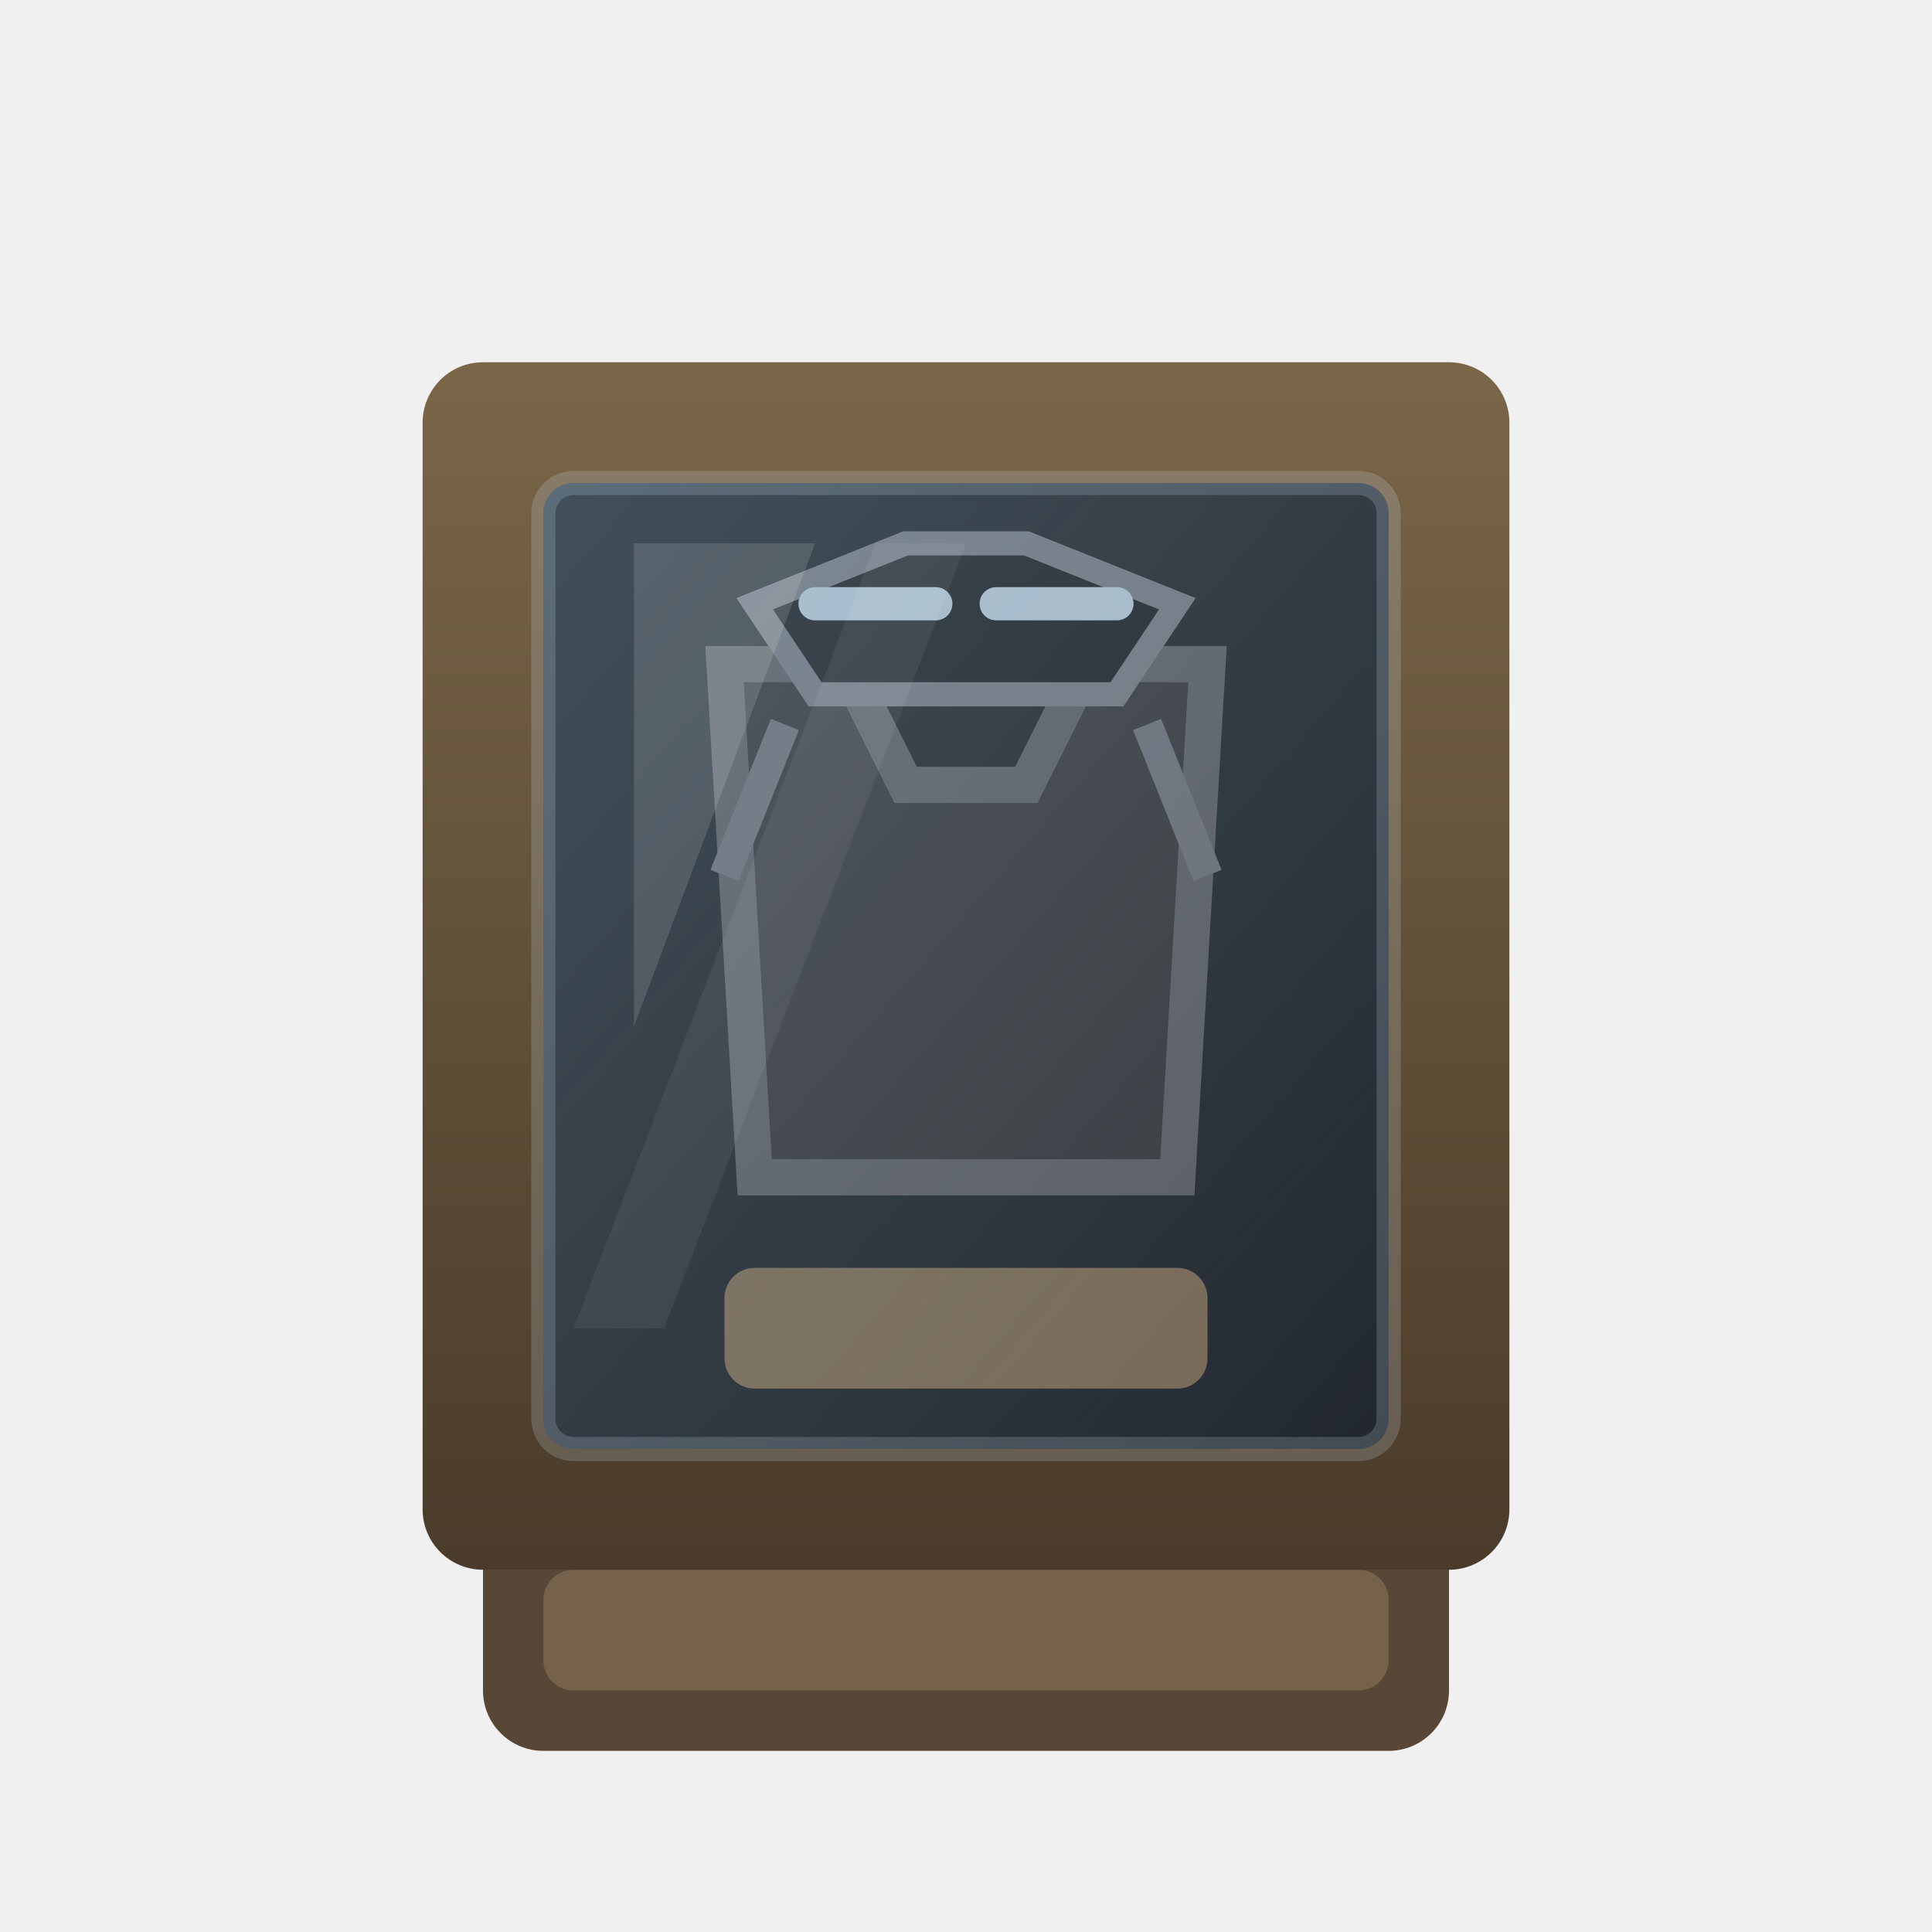
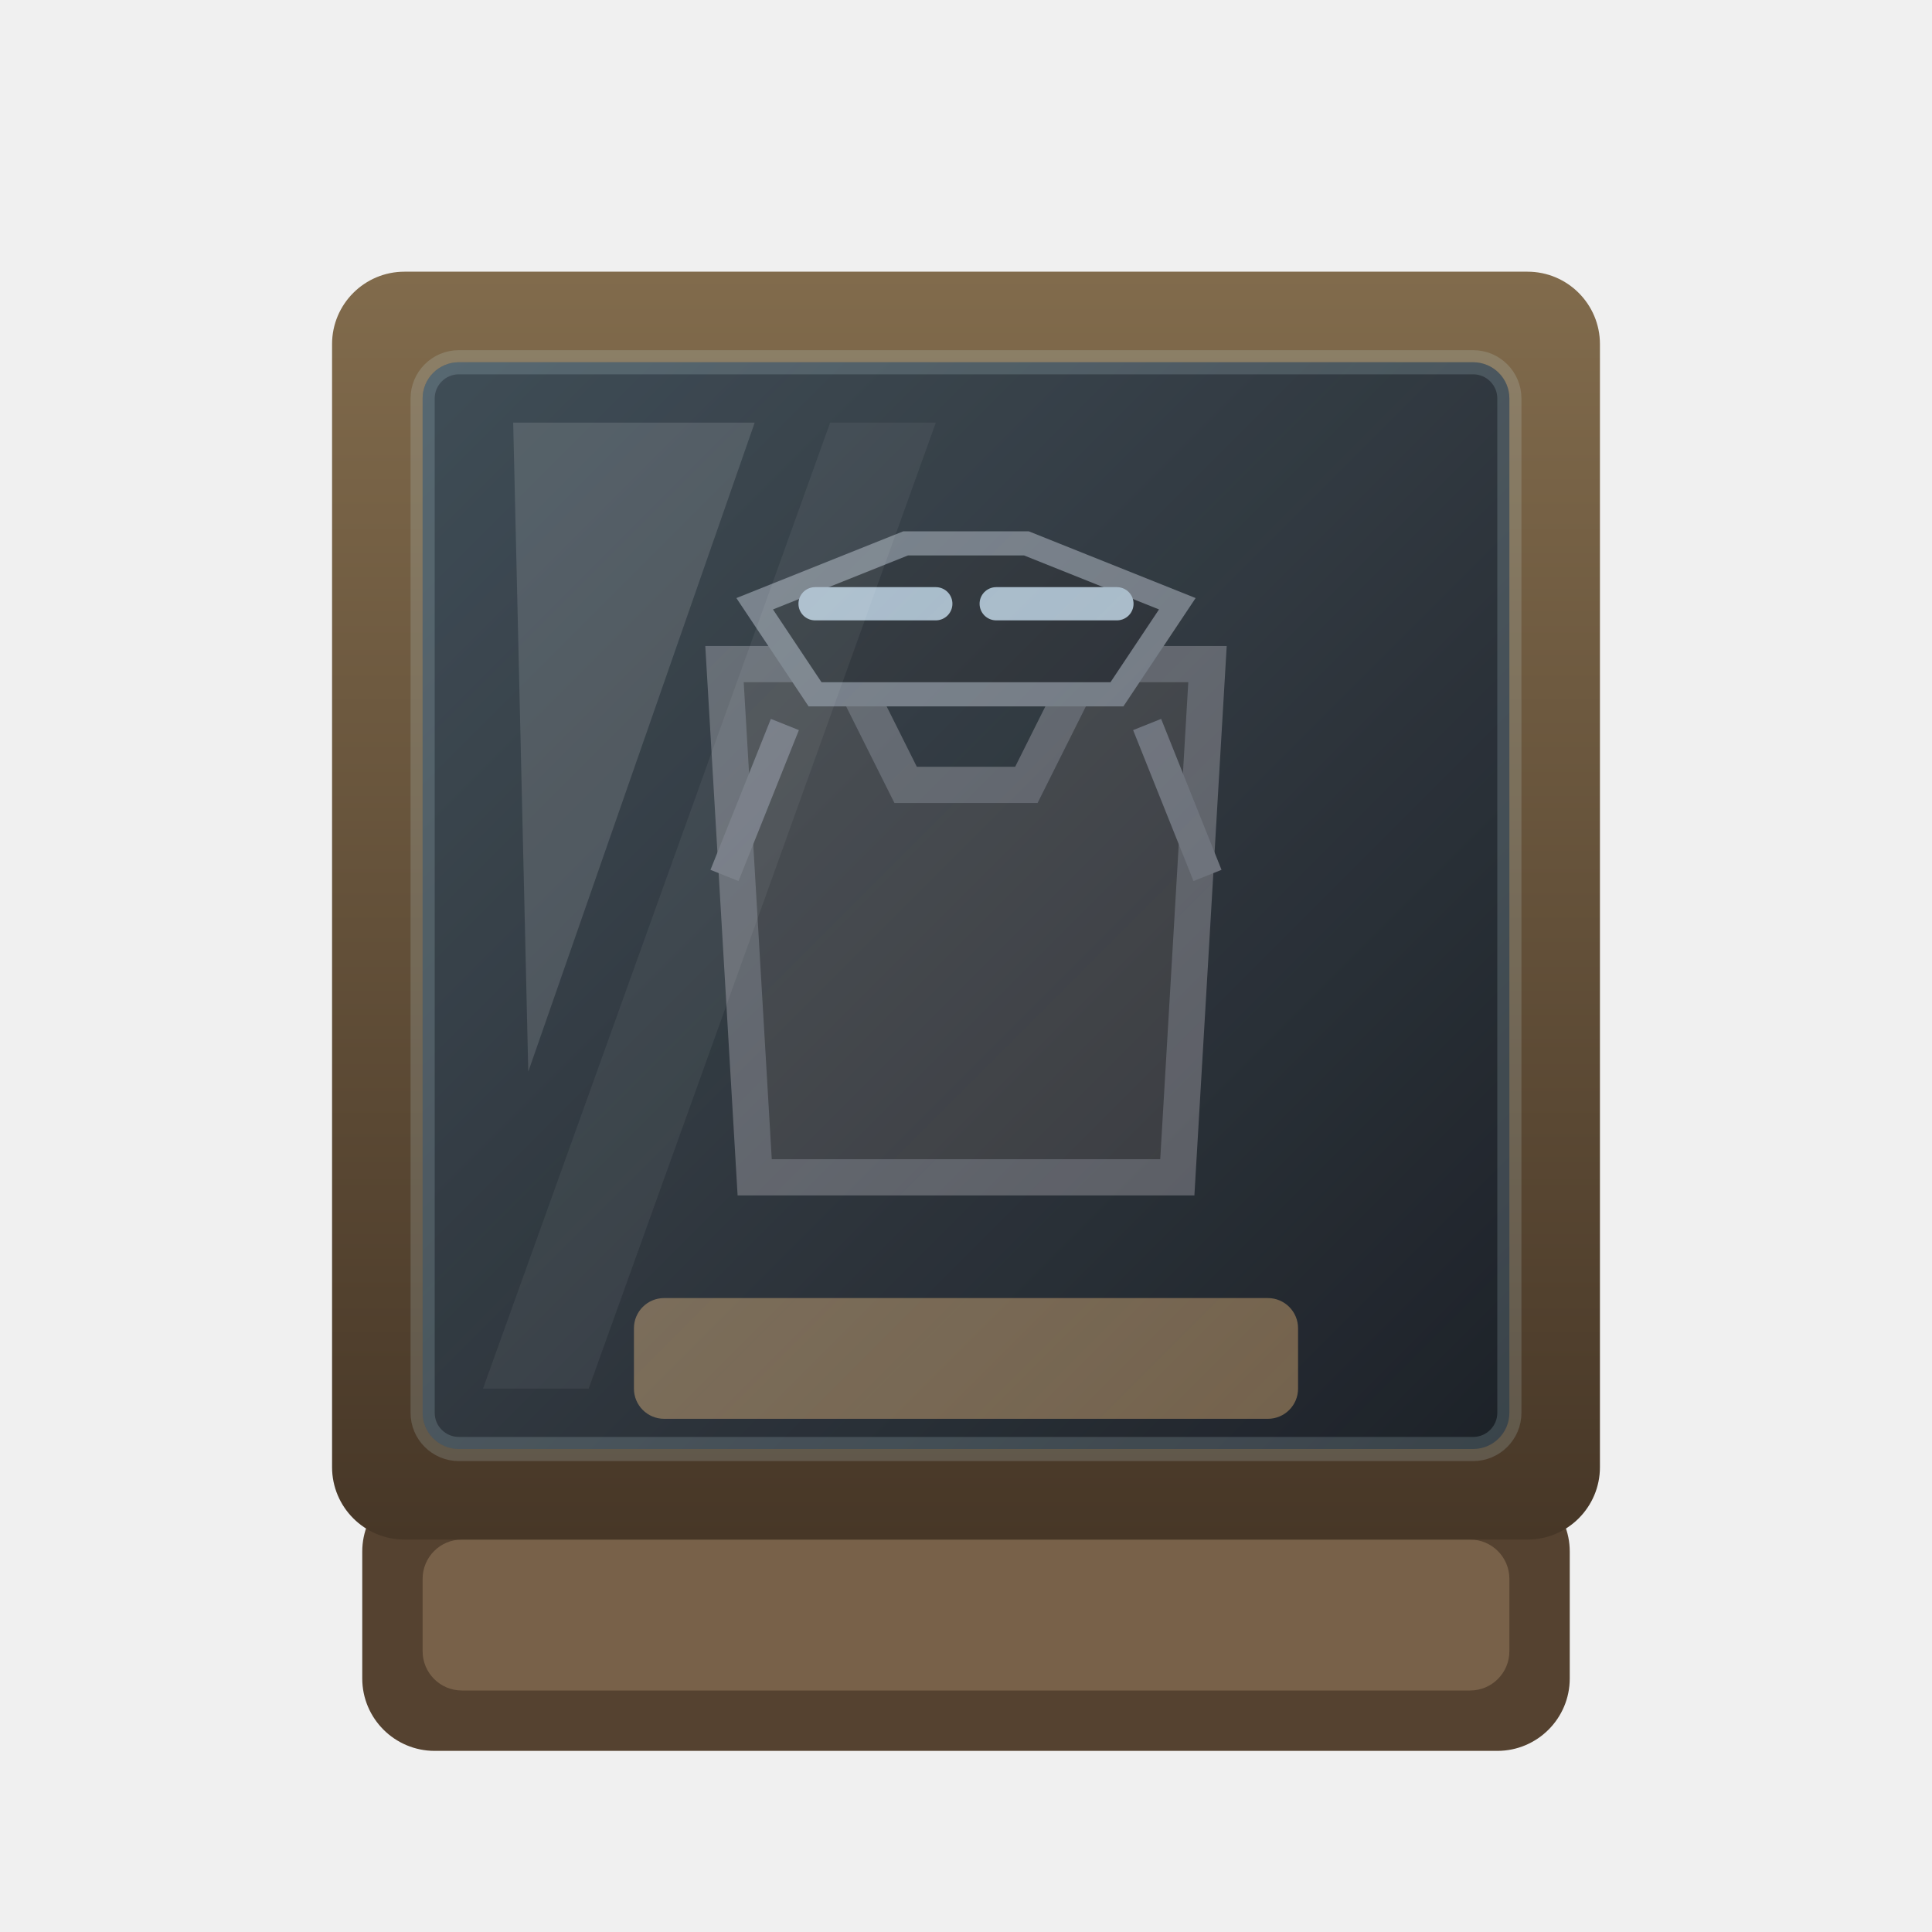
<svg xmlns="http://www.w3.org/2000/svg" viewBox="0 0 64 64">
  <defs>
    <linearGradient id="frame" x1="0" y1="0" x2="0" y2="1">
-       <stop offset="0" stop-color="#7a6648" />
-       <stop offset="1" stop-color="#4a3b2a" />
+       <stop offset="0" stop-color="#816b4c" />
+       <stop offset="1" stop-color="#473727" />
    </linearGradient>
    <linearGradient id="glass" x1="0" y1="0" x2="1" y2="1">
-       <stop offset="0" stop-color="#bfe9ff" stop-opacity="0.28" />
-       <stop offset="1" stop-color="#e8f8ff" stop-opacity="0.08" />
+       <stop offset="0" stop-color="#c8efff" stop-opacity="0.26" />
+       <stop offset="1" stop-color="#f3fbff" stop-opacity="0.06" />
    </linearGradient>
  </defs>
-   <rect x="16" y="50" width="32" height="8" rx="2" fill="#584736" />
-   <rect x="18" y="52" width="28" height="4" rx="1" fill="#76614a" />
-   <rect x="14" y="12" width="36" height="40" rx="2" fill="url(#frame)" />
-   <rect x="18" y="16" width="28" height="32" rx="1" fill="#10151c" />
+   <rect x="12" y="49" width="40" height="9" rx="2.4" fill="#554230" />
+   <rect x="14" y="51" width="36" height="5" rx="1.3" fill="#786149" />
+   <rect x="11" y="9" width="42" height="42" rx="2.4" fill="url(#frame)" />
+   <rect x="14" y="12" width="36" height="36" rx="1.2" fill="#0f141b" />
  <path d="M24 22 L28 22 L30 26 H34 L36 22 L40 22 L39 39 H25 Z" fill="#26262a" stroke="#4b4c53" stroke-width="1.2" />
  <path d="M26 24 L24 29 M38 24 L40 29" stroke="#5b5d66" stroke-width="1" />
  <path d="M25 20 L30 18 L34 18 L39 20 L37 23 L27 23 Z" fill="#0d0f14" stroke="#62666f" stroke-width="0.8" />
  <path d="M27 20 h4 m2 0 h4" stroke="#9fb0bf" stroke-width="1.1" stroke-linecap="round" />
-   <rect x="24" y="42" width="16" height="4" rx="1" fill="#6b5a45" />
-   <rect x="18" y="16" width="28" height="32" rx="1" fill="url(#glass)" stroke="#d8f3ff" stroke-opacity="0.18" stroke-width="0.8" />
-   <path d="M21 18 L27 18 L21 34 Z" fill="#ffffff" fill-opacity="0.13" />
-   <path d="M29 18 L32 18 L22 44 L19 44 Z" fill="#ffffff" fill-opacity="0.06" />
+   <rect x="21" y="43" width="22" height="4" rx="1" fill="#69553d" />
+   <rect x="14" y="12" width="36" height="36" rx="1.2" fill="url(#glass)" stroke="#d8f3ff" stroke-opacity="0.16" stroke-width="0.8" />
+   <path d="M17 14 L25 14 L17.5 35.5 Z" fill="#ffffff" fill-opacity="0.13" />
+   <path d="M27.5 14 L31 14 L19.5 46 L16 46 Z" fill="#ffffff" fill-opacity="0.055" />
</svg>
